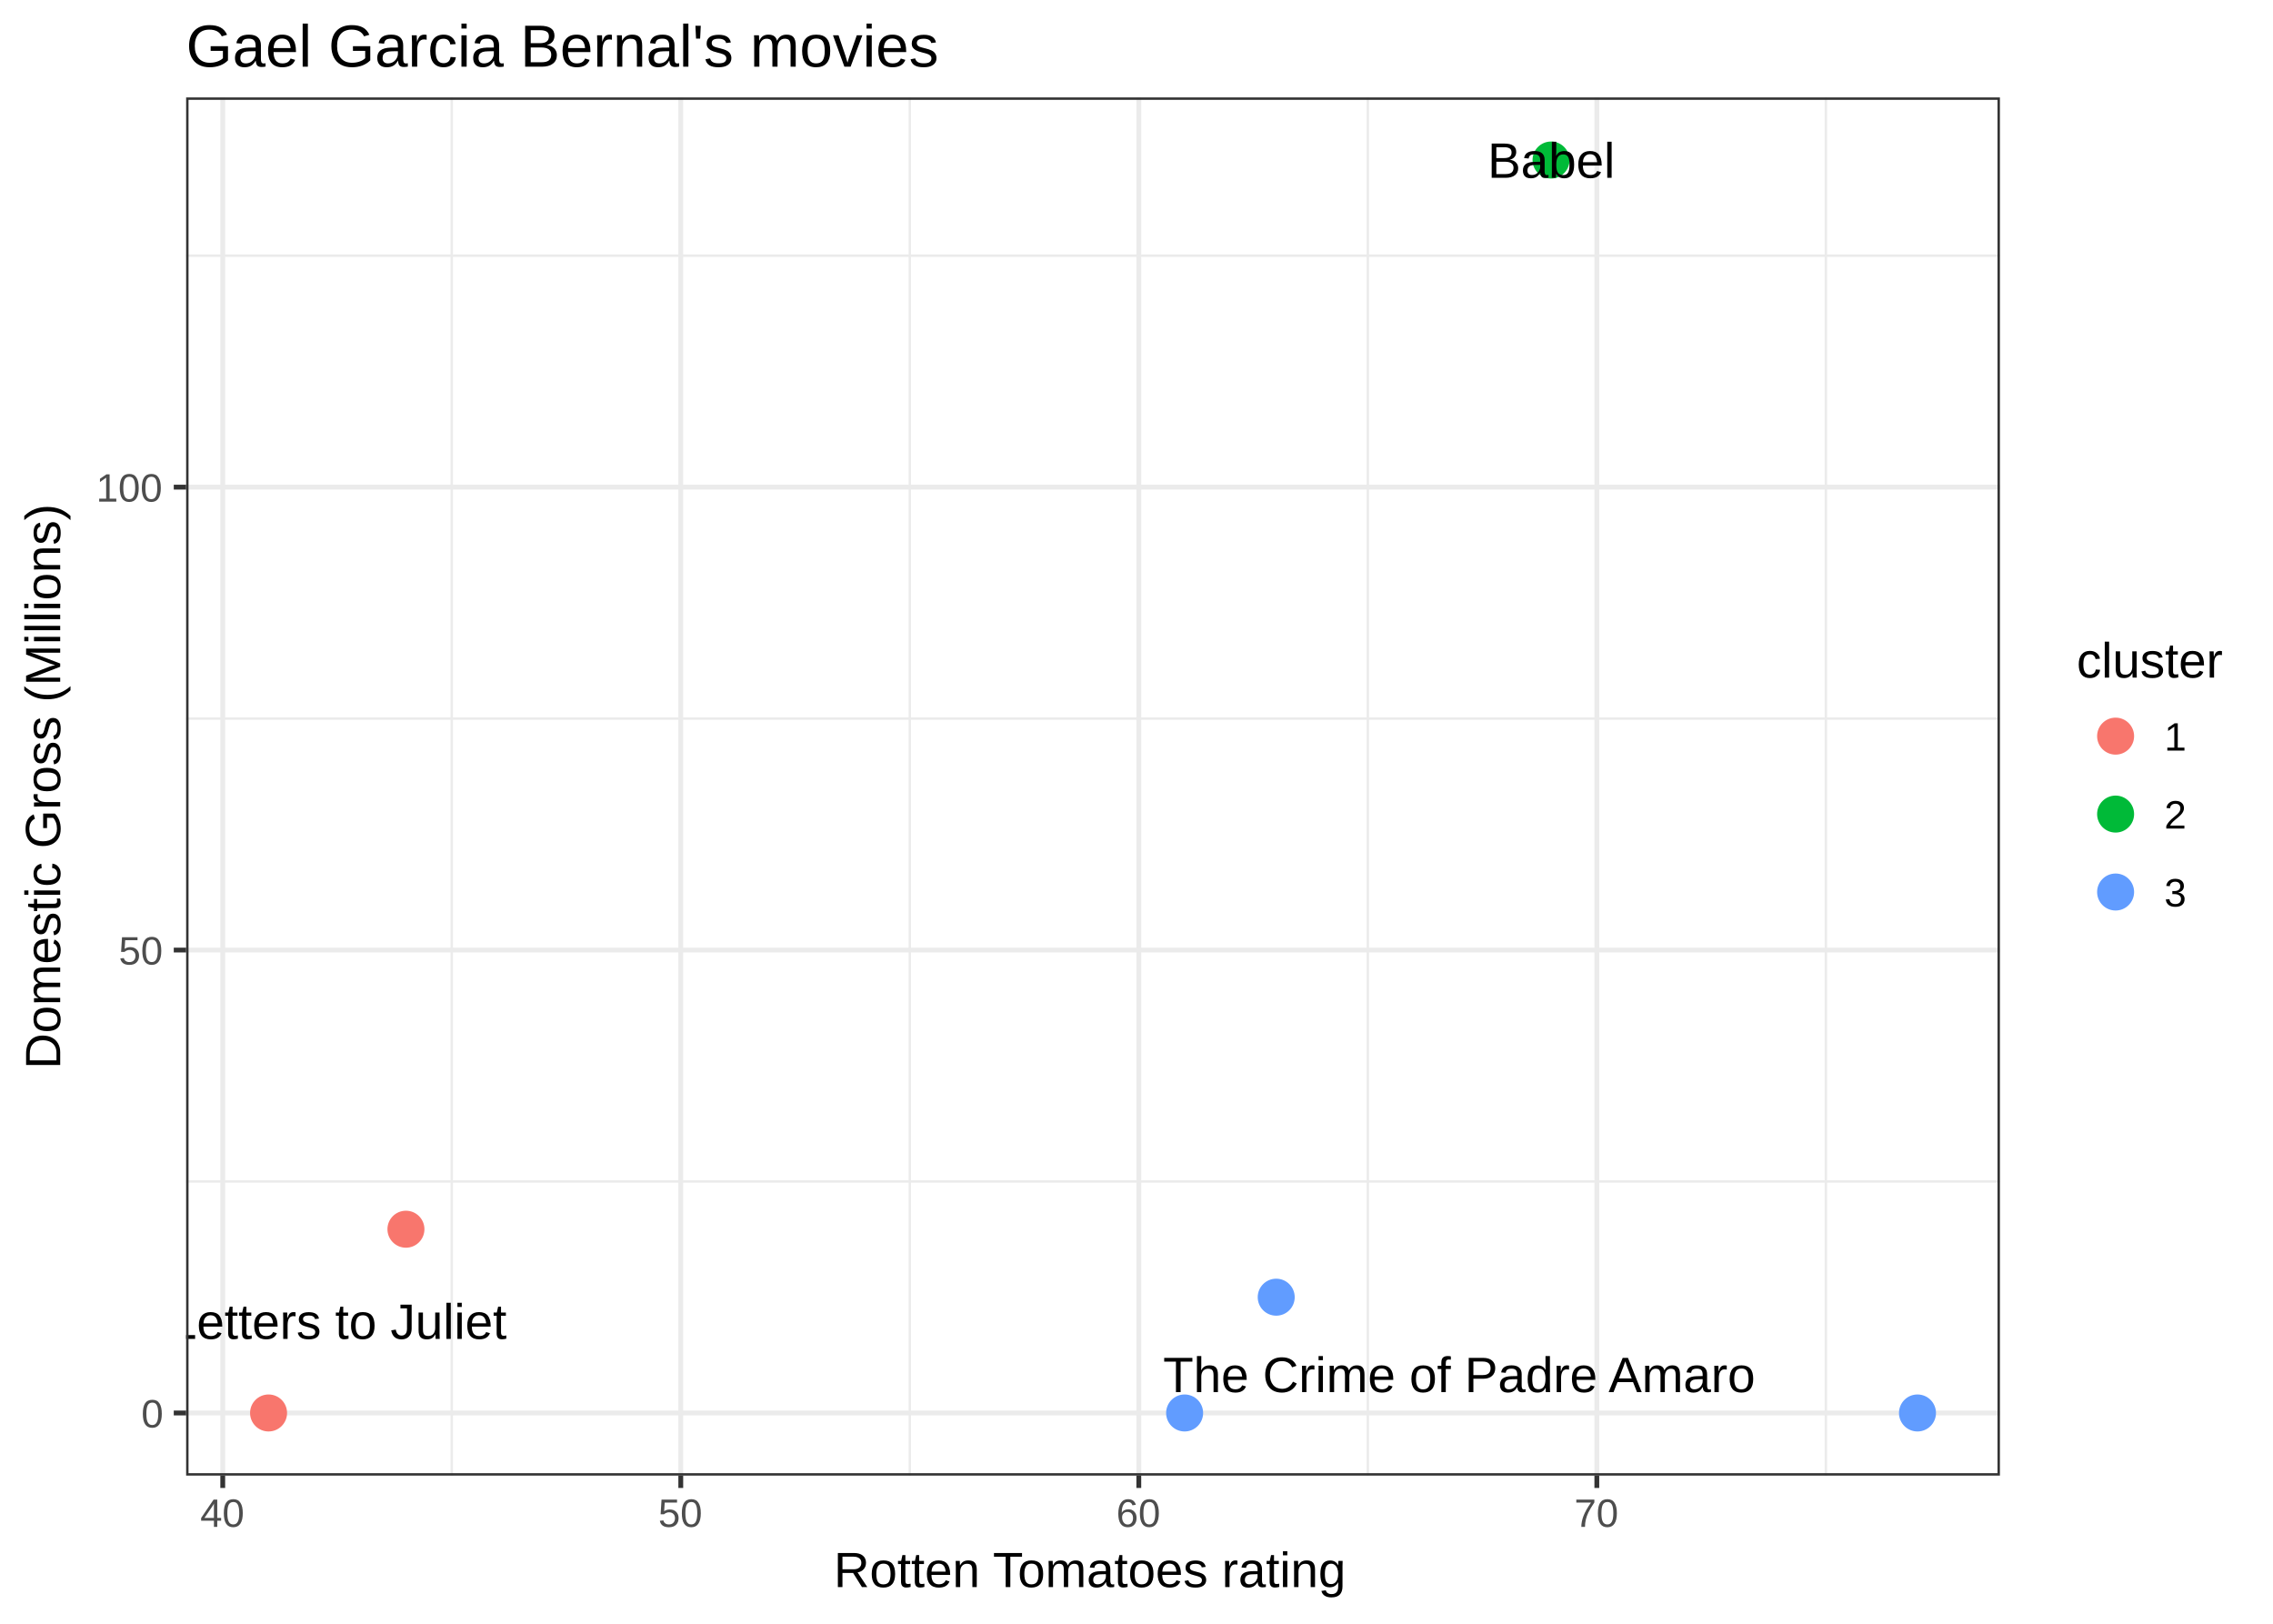
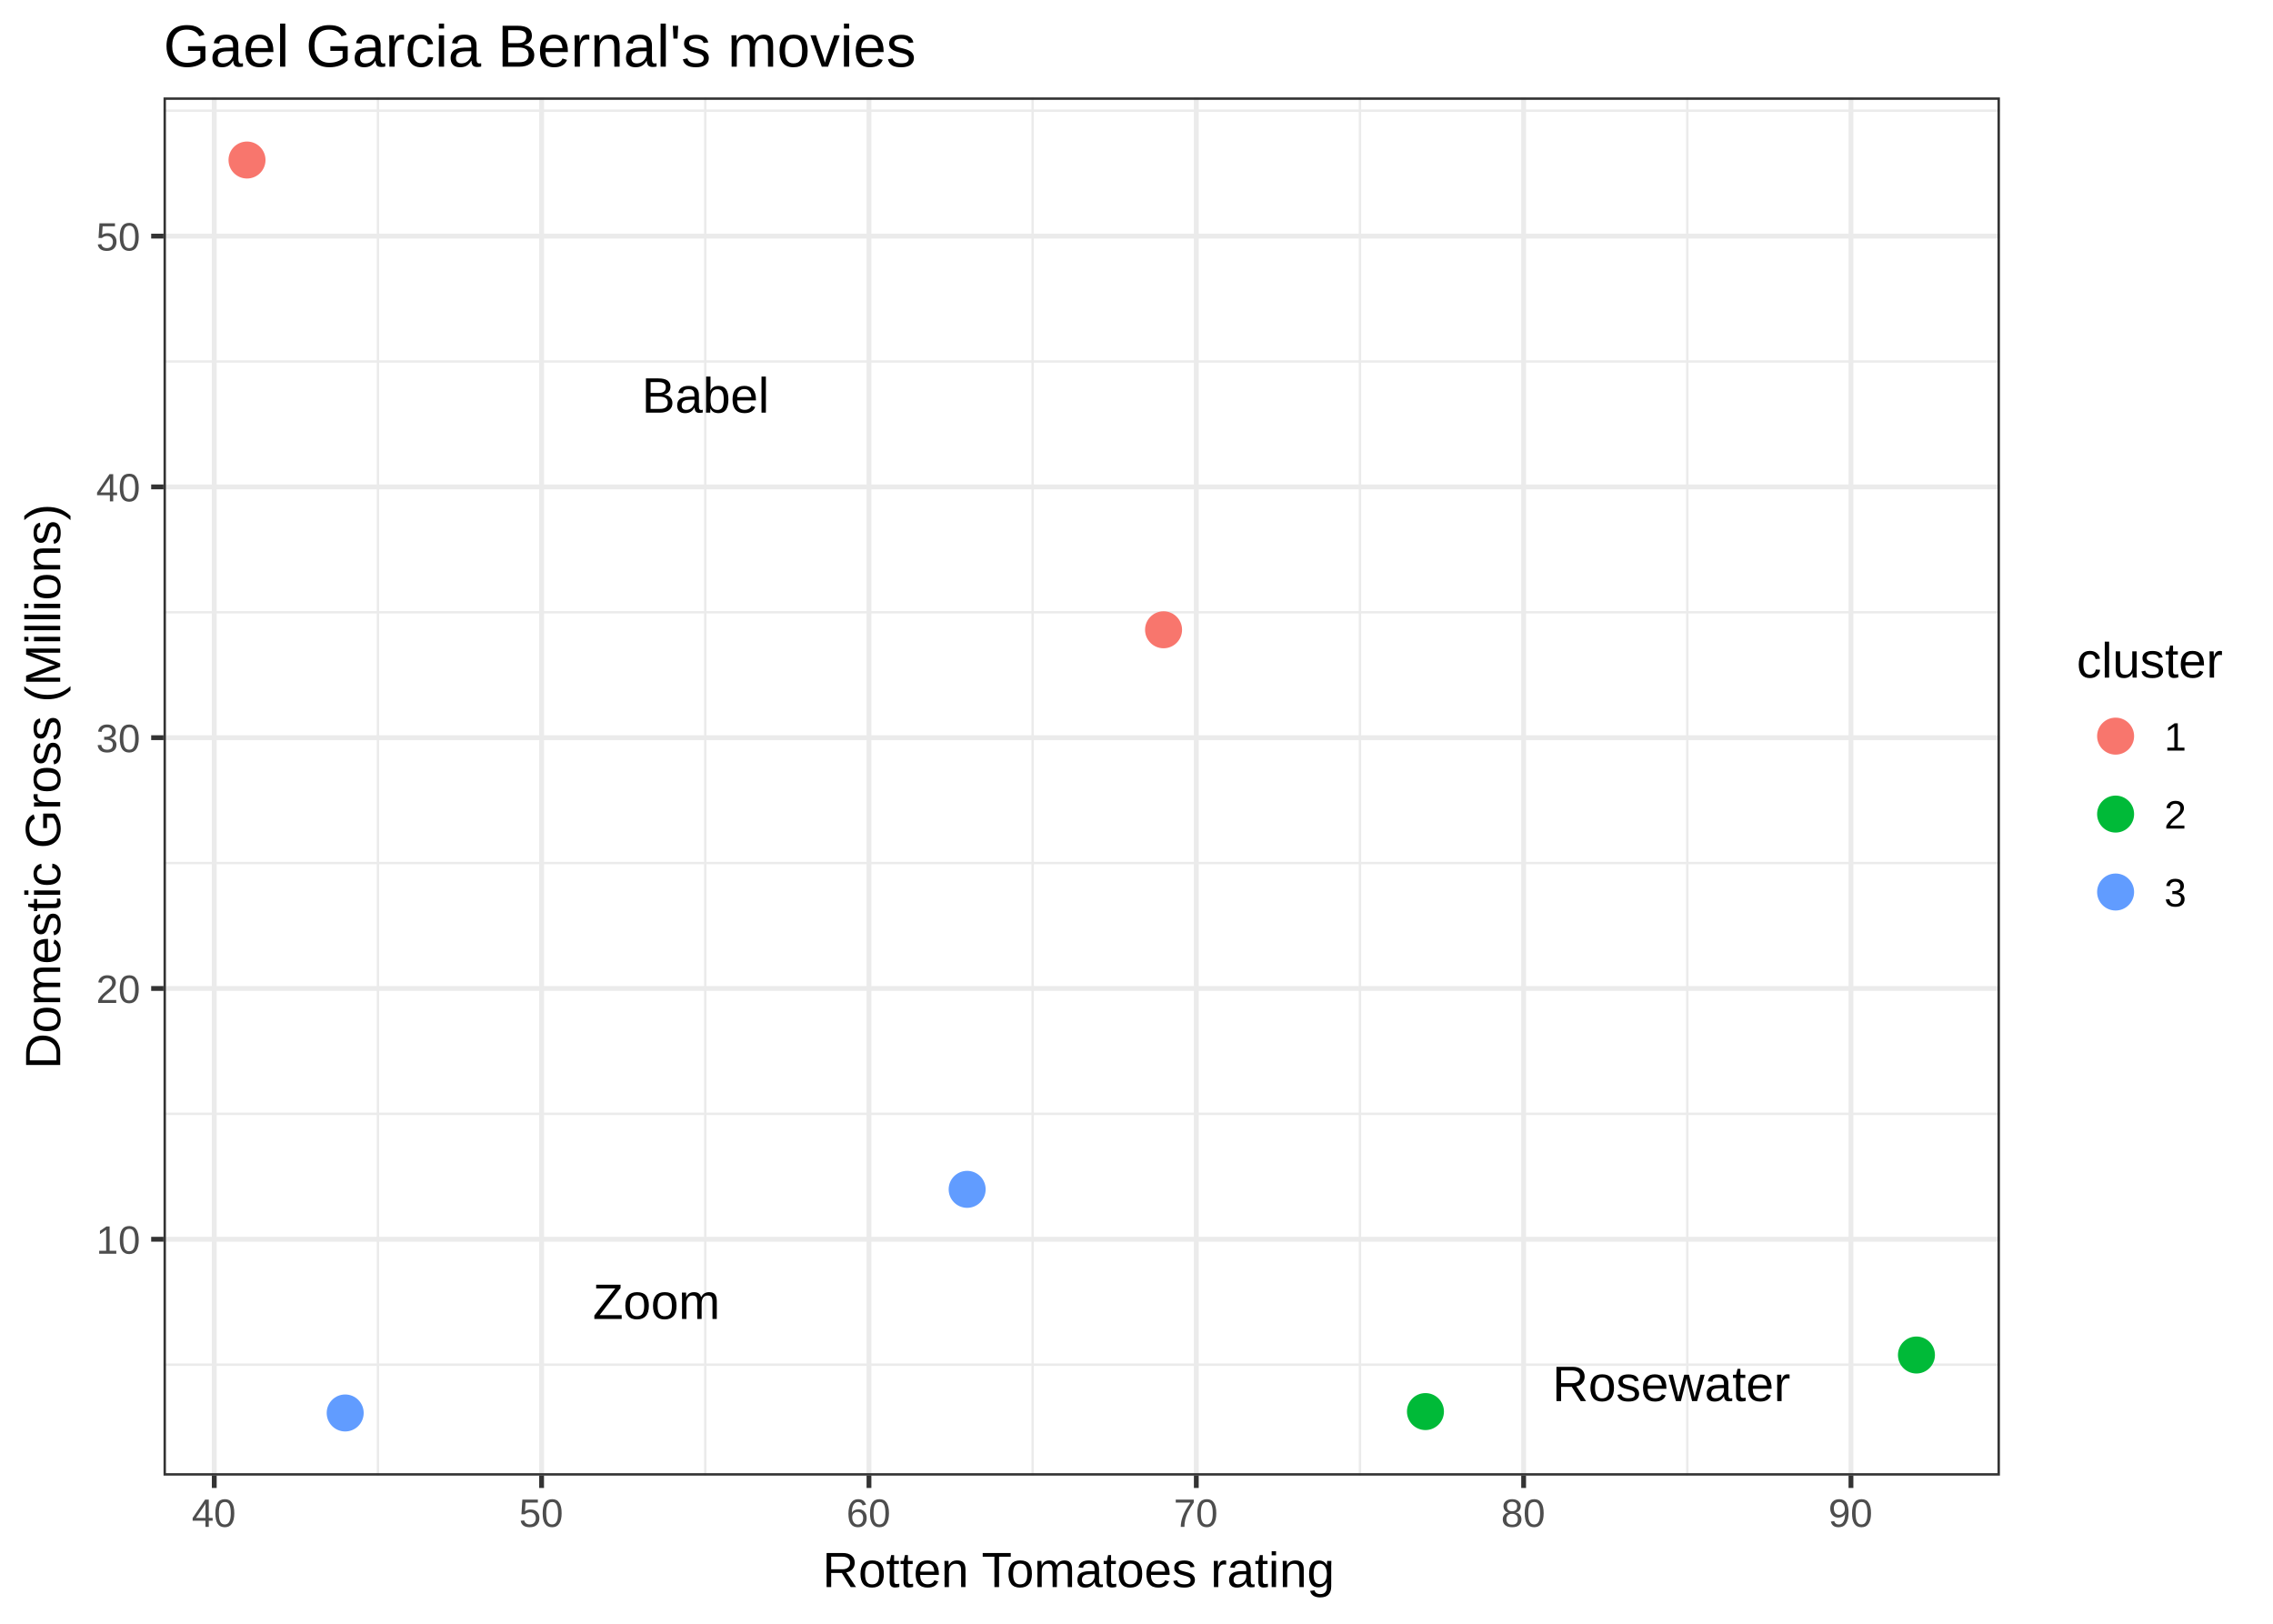
<svg xmlns="http://www.w3.org/2000/svg" viewBox="0 0 504.00 360.00">
  <defs>
    <style type="text/css">
    line, polyline, path, rect, circle {
      fill: none;
      stroke: #000000;
      stroke-linecap: round;
      stroke-linejoin: round;
      stroke-miterlimit: 10.00;
    }
  </style>
  </defs>
  <rect width="100%" height="100%" style="stroke: none; fill: #FFFFFF;" />
  <rect x="0.00" y="0.00" width="504.00" height="360.00" style="stroke-width: 1.07; stroke: #FFFFFF; fill: #FFFFFF;" />
  <defs>
-     <clipPath id="cpNDEuMjY1NXw0NDMuNDQ4fDMyNy4xNTd8MjEuNTk1Mw==">
-       <rect x="41.27" y="21.60" width="402.18" height="305.56" />
+     <clipPath id="cpMzYuMjYwMnw0NDMuNDQ4fDMyNy4xNTd8MjEuNTk1Mw==">
+       <rect x="36.26" y="21.60" width="407.19" height="305.56" />
    </clipPath>
  </defs>
-   <rect x="41.27" y="21.60" width="402.18" height="305.56" style="stroke-width: 1.07; stroke: none; fill: #FFFFFF;" clip-path="url(#cpNDEuMjY1NXw0NDMuNDQ4fDMyNy4xNTd8MjEuNTk1Mw==)" />
-   <polyline points="41.27,261.95 443.45,261.95 " style="stroke-width: 0.53; stroke: #EBEBEB; stroke-linecap: butt;" clip-path="url(#cpNDEuMjY1NXw0NDMuNDQ4fDMyNy4xNTd8MjEuNTk1Mw==)" />
-   <polyline points="41.27,159.32 443.45,159.32 " style="stroke-width: 0.53; stroke: #EBEBEB; stroke-linecap: butt;" clip-path="url(#cpNDEuMjY1NXw0NDMuNDQ4fDMyNy4xNTd8MjEuNTk1Mw==)" />
-   <polyline points="41.27,56.69 443.45,56.69 " style="stroke-width: 0.53; stroke: #EBEBEB; stroke-linecap: butt;" clip-path="url(#cpNDEuMjY1NXw0NDMuNDQ4fDMyNy4xNTd8MjEuNTk1Mw==)" />
-   <polyline points="100.17,327.16 100.17,21.60 " style="stroke-width: 0.53; stroke: #EBEBEB; stroke-linecap: butt;" clip-path="url(#cpNDEuMjY1NXw0NDMuNDQ4fDMyNy4xNTd8MjEuNTk1Mw==)" />
-   <polyline points="201.73,327.16 201.73,21.60 " style="stroke-width: 0.53; stroke: #EBEBEB; stroke-linecap: butt;" clip-path="url(#cpNDEuMjY1NXw0NDMuNDQ4fDMyNy4xNTd8MjEuNTk1Mw==)" />
-   <polyline points="303.29,327.16 303.29,21.60 " style="stroke-width: 0.53; stroke: #EBEBEB; stroke-linecap: butt;" clip-path="url(#cpNDEuMjY1NXw0NDMuNDQ4fDMyNy4xNTd8MjEuNTk1Mw==)" />
-   <polyline points="404.86,327.16 404.86,21.60 " style="stroke-width: 0.53; stroke: #EBEBEB; stroke-linecap: butt;" clip-path="url(#cpNDEuMjY1NXw0NDMuNDQ4fDMyNy4xNTd8MjEuNTk1Mw==)" />
-   <polyline points="41.27,313.27 443.45,313.27 " style="stroke-width: 1.07; stroke: #EBEBEB; stroke-linecap: butt;" clip-path="url(#cpNDEuMjY1NXw0NDMuNDQ4fDMyNy4xNTd8MjEuNTk1Mw==)" />
-   <polyline points="41.27,210.64 443.45,210.64 " style="stroke-width: 1.07; stroke: #EBEBEB; stroke-linecap: butt;" clip-path="url(#cpNDEuMjY1NXw0NDMuNDQ4fDMyNy4xNTd8MjEuNTk1Mw==)" />
-   <polyline points="41.27,108.00 443.45,108.00 " style="stroke-width: 1.07; stroke: #EBEBEB; stroke-linecap: butt;" clip-path="url(#cpNDEuMjY1NXw0NDMuNDQ4fDMyNy4xNTd8MjEuNTk1Mw==)" />
-   <polyline points="49.39,327.16 49.39,21.60 " style="stroke-width: 1.07; stroke: #EBEBEB; stroke-linecap: butt;" clip-path="url(#cpNDEuMjY1NXw0NDMuNDQ4fDMyNy4xNTd8MjEuNTk1Mw==)" />
-   <polyline points="150.95,327.16 150.95,21.60 " style="stroke-width: 1.07; stroke: #EBEBEB; stroke-linecap: butt;" clip-path="url(#cpNDEuMjY1NXw0NDMuNDQ4fDMyNy4xNTd8MjEuNTk1Mw==)" />
-   <polyline points="252.51,327.16 252.51,21.60 " style="stroke-width: 1.07; stroke: #EBEBEB; stroke-linecap: butt;" clip-path="url(#cpNDEuMjY1NXw0NDMuNDQ4fDMyNy4xNTd8MjEuNTk1Mw==)" />
-   <polyline points="354.07,327.16 354.07,21.60 " style="stroke-width: 1.07; stroke: #EBEBEB; stroke-linecap: butt;" clip-path="url(#cpNDEuMjY1NXw0NDMuNDQ4fDMyNy4xNTd8MjEuNTk1Mw==)" />
-   <circle cx="282.98" cy="287.60" r="2.81pt" style="stroke-width: 0.71; stroke: #619CFF; fill: #619CFF;" clip-path="url(#cpNDEuMjY1NXw0NDMuNDQ4fDMyNy4xNTd8MjEuNTk1Mw==)" />
-   <circle cx="425.17" cy="313.27" r="2.81pt" style="stroke-width: 0.71; stroke: #619CFF; fill: #619CFF;" clip-path="url(#cpNDEuMjY1NXw0NDMuNDQ4fDMyNy4xNTd8MjEuNTk1Mw==)" />
-   <circle cx="59.55" cy="313.27" r="2.81pt" style="stroke-width: 0.71; stroke: #F8766D; fill: #F8766D;" clip-path="url(#cpNDEuMjY1NXw0NDMuNDQ4fDMyNy4xNTd8MjEuNTk1Mw==)" />
-   <circle cx="90.01" cy="272.53" r="2.81pt" style="stroke-width: 0.71; stroke: #F8766D; fill: #F8766D;" clip-path="url(#cpNDEuMjY1NXw0NDMuNDQ4fDMyNy4xNTd8MjEuNTk1Mw==)" />
-   <circle cx="343.92" cy="35.48" r="2.81pt" style="stroke-width: 0.71; stroke: #00BA38; fill: #00BA38;" clip-path="url(#cpNDEuMjY1NXw0NDMuNDQ4fDMyNy4xNTd8MjEuNTk1Mw==)" />
-   <circle cx="262.67" cy="313.27" r="2.81pt" style="stroke-width: 0.71; stroke: #619CFF; fill: #619CFF;" clip-path="url(#cpNDEuMjY1NXw0NDMuNDQ4fDMyNy4xNTd8MjEuNTk1Mw==)" />
-   <g clip-path="url(#cpNDEuMjY1NXw0NDMuNDQ4fDMyNy4xNTd8MjEuNTk1Mw==)">
-     <text x="37.48" y="296.84" style="font-size: 11.04px; font-family: Arial;" textLength="74.59px" lengthAdjust="spacingAndGlyphs">Letters to Juliet</text>
+   <rect x="36.26" y="21.60" width="407.19" height="305.56" style="stroke-width: 1.07; stroke: none; fill: #FFFFFF;" clip-path="url(#cpMzYuMjYwMnw0NDMuNDQ4fDMyNy4xNTd8MjEuNTk1Mw==)" />
+   <polyline points="36.26,302.56 443.45,302.56 " style="stroke-width: 0.53; stroke: #EBEBEB; stroke-linecap: butt;" clip-path="url(#cpMzYuMjYwMnw0NDMuNDQ4fDMyNy4xNTd8MjEuNTk1Mw==)" />
+   <polyline points="36.26,246.95 443.45,246.95 " style="stroke-width: 0.53; stroke: #EBEBEB; stroke-linecap: butt;" clip-path="url(#cpMzYuMjYwMnw0NDMuNDQ4fDMyNy4xNTd8MjEuNTk1Mw==)" />
+   <polyline points="36.26,191.35 443.45,191.35 " style="stroke-width: 0.53; stroke: #EBEBEB; stroke-linecap: butt;" clip-path="url(#cpMzYuMjYwMnw0NDMuNDQ4fDMyNy4xNTd8MjEuNTk1Mw==)" />
+   <polyline points="36.26,135.75 443.45,135.75 " style="stroke-width: 0.53; stroke: #EBEBEB; stroke-linecap: butt;" clip-path="url(#cpMzYuMjYwMnw0NDMuNDQ4fDMyNy4xNTd8MjEuNTk1Mw==)" />
+   <polyline points="36.26,80.15 443.45,80.15 " style="stroke-width: 0.53; stroke: #EBEBEB; stroke-linecap: butt;" clip-path="url(#cpMzYuMjYwMnw0NDMuNDQ4fDMyNy4xNTd8MjEuNTk1Mw==)" />
+   <polyline points="36.26,24.54 443.45,24.54 " style="stroke-width: 0.53; stroke: #EBEBEB; stroke-linecap: butt;" clip-path="url(#cpMzYuMjYwMnw0NDMuNDQ4fDMyNy4xNTd8MjEuNTk1Mw==)" />
+   <polyline points="83.80,327.16 83.80,21.60 " style="stroke-width: 0.53; stroke: #EBEBEB; stroke-linecap: butt;" clip-path="url(#cpMzYuMjYwMnw0NDMuNDQ4fDMyNy4xNTd8MjEuNTk1Mw==)" />
+   <polyline points="156.38,327.16 156.38,21.60 " style="stroke-width: 0.53; stroke: #EBEBEB; stroke-linecap: butt;" clip-path="url(#cpMzYuMjYwMnw0NDMuNDQ4fDMyNy4xNTd8MjEuNTk1Mw==)" />
+   <polyline points="228.97,327.16 228.97,21.60 " style="stroke-width: 0.53; stroke: #EBEBEB; stroke-linecap: butt;" clip-path="url(#cpMzYuMjYwMnw0NDMuNDQ4fDMyNy4xNTd8MjEuNTk1Mw==)" />
+   <polyline points="301.55,327.16 301.55,21.60 " style="stroke-width: 0.53; stroke: #EBEBEB; stroke-linecap: butt;" clip-path="url(#cpMzYuMjYwMnw0NDMuNDQ4fDMyNy4xNTd8MjEuNTk1Mw==)" />
+   <polyline points="374.13,327.16 374.13,21.60 " style="stroke-width: 0.53; stroke: #EBEBEB; stroke-linecap: butt;" clip-path="url(#cpMzYuMjYwMnw0NDMuNDQ4fDMyNy4xNTd8MjEuNTk1Mw==)" />
+   <polyline points="36.26,274.75 443.45,274.75 " style="stroke-width: 1.07; stroke: #EBEBEB; stroke-linecap: butt;" clip-path="url(#cpMzYuMjYwMnw0NDMuNDQ4fDMyNy4xNTd8MjEuNTk1Mw==)" />
+   <polyline points="36.26,219.15 443.45,219.15 " style="stroke-width: 1.07; stroke: #EBEBEB; stroke-linecap: butt;" clip-path="url(#cpMzYuMjYwMnw0NDMuNDQ4fDMyNy4xNTd8MjEuNTk1Mw==)" />
+   <polyline points="36.26,163.55 443.45,163.55 " style="stroke-width: 1.07; stroke: #EBEBEB; stroke-linecap: butt;" clip-path="url(#cpMzYuMjYwMnw0NDMuNDQ4fDMyNy4xNTd8MjEuNTk1Mw==)" />
+   <polyline points="36.26,107.95 443.45,107.95 " style="stroke-width: 1.07; stroke: #EBEBEB; stroke-linecap: butt;" clip-path="url(#cpMzYuMjYwMnw0NDMuNDQ4fDMyNy4xNTd8MjEuNTk1Mw==)" />
+   <polyline points="36.26,52.35 443.45,52.35 " style="stroke-width: 1.07; stroke: #EBEBEB; stroke-linecap: butt;" clip-path="url(#cpMzYuMjYwMnw0NDMuNDQ4fDMyNy4xNTd8MjEuNTk1Mw==)" />
+   <polyline points="47.51,327.16 47.51,21.60 " style="stroke-width: 1.07; stroke: #EBEBEB; stroke-linecap: butt;" clip-path="url(#cpMzYuMjYwMnw0NDMuNDQ4fDMyNy4xNTd8MjEuNTk1Mw==)" />
+   <polyline points="120.09,327.16 120.09,21.60 " style="stroke-width: 1.07; stroke: #EBEBEB; stroke-linecap: butt;" clip-path="url(#cpMzYuMjYwMnw0NDMuNDQ4fDMyNy4xNTd8MjEuNTk1Mw==)" />
+   <polyline points="192.68,327.16 192.68,21.60 " style="stroke-width: 1.07; stroke: #EBEBEB; stroke-linecap: butt;" clip-path="url(#cpMzYuMjYwMnw0NDMuNDQ4fDMyNy4xNTd8MjEuNTk1Mw==)" />
+   <polyline points="265.26,327.16 265.26,21.60 " style="stroke-width: 1.07; stroke: #EBEBEB; stroke-linecap: butt;" clip-path="url(#cpMzYuMjYwMnw0NDMuNDQ4fDMyNy4xNTd8MjEuNTk1Mw==)" />
+   <polyline points="337.84,327.16 337.84,21.60 " style="stroke-width: 1.07; stroke: #EBEBEB; stroke-linecap: butt;" clip-path="url(#cpMzYuMjYwMnw0NDMuNDQ4fDMyNy4xNTd8MjEuNTk1Mw==)" />
+   <polyline points="410.42,327.16 410.42,21.60 " style="stroke-width: 1.07; stroke: #EBEBEB; stroke-linecap: butt;" clip-path="url(#cpMzYuMjYwMnw0NDMuNDQ4fDMyNy4xNTd8MjEuNTk1Mw==)" />
+   <circle cx="214.45" cy="263.69" r="2.81pt" style="stroke-width: 0.71; stroke: #619CFF; fill: #619CFF;" clip-path="url(#cpMzYuMjYwMnw0NDMuNDQ4fDMyNy4xNTd8MjEuNTk1Mw==)" />
+   <circle cx="316.07" cy="312.96" r="2.81pt" style="stroke-width: 0.71; stroke: #00BA38; fill: #00BA38;" clip-path="url(#cpMzYuMjYwMnw0NDMuNDQ4fDMyNy4xNTd8MjEuNTk1Mw==)" />
+   <circle cx="54.77" cy="35.48" r="2.81pt" style="stroke-width: 0.71; stroke: #F8766D; fill: #F8766D;" clip-path="url(#cpMzYuMjYwMnw0NDMuNDQ4fDMyNy4xNTd8MjEuNTk1Mw==)" />
+   <circle cx="76.54" cy="313.27" r="2.81pt" style="stroke-width: 0.71; stroke: #619CFF; fill: #619CFF;" clip-path="url(#cpMzYuMjYwMnw0NDMuNDQ4fDMyNy4xNTd8MjEuNTk1Mw==)" />
+   <circle cx="258.00" cy="139.63" r="2.81pt" style="stroke-width: 0.71; stroke: #F8766D; fill: #F8766D;" clip-path="url(#cpMzYuMjYwMnw0NDMuNDQ4fDMyNy4xNTd8MjEuNTk1Mw==)" />
+   <circle cx="424.94" cy="300.42" r="2.81pt" style="stroke-width: 0.71; stroke: #00BA38; fill: #00BA38;" clip-path="url(#cpMzYuMjYwMnw0NDMuNDQ4fDMyNy4xNTd8MjEuNTk1Mw==)" />
+   <g clip-path="url(#cpMzYuMjYwMnw0NDMuNDQ4fDMyNy4xNTd8MjEuNTk1Mw==)">
+     <text x="142.32" y="91.49" style="font-size: 11.04px; font-family: Arial;" textLength="28.13px" lengthAdjust="spacingAndGlyphs">Babel</text>
  </g>
-   <g clip-path="url(#cpNDEuMjY1NXw0NDMuNDQ4fDMyNy4xNTd8MjEuNTk1Mw==)">
-     <text x="329.85" y="39.42" style="font-size: 11.04px; font-family: Arial;" textLength="28.13px" lengthAdjust="spacingAndGlyphs">Babel</text>
+   <g clip-path="url(#cpMzYuMjYwMnw0NDMuNDQ4fDMyNy4xNTd8MjEuNTk1Mw==)">
+     <text x="344.21" y="310.63" style="font-size: 11.04px; font-family: Arial;" textLength="52.58px" lengthAdjust="spacingAndGlyphs">Rosewater</text>
  </g>
-   <g clip-path="url(#cpNDEuMjY1NXw0NDMuNDQ4fDMyNy4xNTd8MjEuNTk1Mw==)">
-     <text x="257.89" y="308.65" style="font-size: 11.04px; font-family: Arial;" textLength="131.44px" lengthAdjust="spacingAndGlyphs">The Crime of Padre Amaro</text>
+   <g clip-path="url(#cpMzYuMjYwMnw0NDMuNDQ4fDMyNy4xNTd8MjEuNTk1Mw==)">
+     <text x="131.44" y="292.42" style="font-size: 11.04px; font-family: Arial;" textLength="28.12px" lengthAdjust="spacingAndGlyphs">Zoom</text>
  </g>
-   <rect x="41.27" y="21.60" width="402.18" height="305.56" style="stroke-width: 1.07; stroke: #333333;" clip-path="url(#cpNDEuMjY1NXw0NDMuNDQ4fDMyNy4xNTd8MjEuNTk1Mw==)" />
+   <rect x="36.26" y="21.60" width="407.19" height="305.56" style="stroke-width: 1.07; stroke: #333333;" clip-path="url(#cpMzYuMjYwMnw0NDMuNDQ4fDMyNy4xNTd8MjEuNTk1Mw==)" />
  <defs>
    <clipPath id="cpMHw1MDR8MzYwfDA=">
      <rect x="0.00" y="0.00" width="504.00" height="360.00" />
    </clipPath>
  </defs>
  <g clip-path="url(#cpMHw1MDR8MzYwfDA=)">
-     <text x="31.33" y="316.49" style="font-size: 8.80px; fill: #4D4D4D; font-family: Arial;" textLength="5.01px" lengthAdjust="spacingAndGlyphs">0</text>
+     <text x="21.32" y="277.97" style="font-size: 8.80px; fill: #4D4D4D; font-family: Arial;" textLength="10.01px" lengthAdjust="spacingAndGlyphs">10</text>
  </g>
  <g clip-path="url(#cpMHw1MDR8MzYwfDA=)">
-     <text x="26.32" y="213.85" style="font-size: 8.80px; fill: #4D4D4D; font-family: Arial;" textLength="10.01px" lengthAdjust="spacingAndGlyphs">50</text>
+     <text x="21.32" y="222.37" style="font-size: 8.80px; fill: #4D4D4D; font-family: Arial;" textLength="10.01px" lengthAdjust="spacingAndGlyphs">20</text>
  </g>
  <g clip-path="url(#cpMHw1MDR8MzYwfDA=)">
-     <text x="21.32" y="111.22" style="font-size: 8.80px; fill: #4D4D4D; font-family: Arial;" textLength="15.02px" lengthAdjust="spacingAndGlyphs">100</text>
-   </g>
-   <polyline points="38.53,313.27 41.27,313.27 " style="stroke-width: 1.07; stroke: #333333; stroke-linecap: butt;" clip-path="url(#cpMHw1MDR8MzYwfDA=)" />
-   <polyline points="38.53,210.64 41.27,210.64 " style="stroke-width: 1.07; stroke: #333333; stroke-linecap: butt;" clip-path="url(#cpMHw1MDR8MzYwfDA=)" />
-   <polyline points="38.53,108.00 41.27,108.00 " style="stroke-width: 1.07; stroke: #333333; stroke-linecap: butt;" clip-path="url(#cpMHw1MDR8MzYwfDA=)" />
-   <polyline points="49.39,329.90 49.39,327.16 " style="stroke-width: 1.07; stroke: #333333; stroke-linecap: butt;" clip-path="url(#cpMHw1MDR8MzYwfDA=)" />
-   <polyline points="150.95,329.90 150.95,327.16 " style="stroke-width: 1.07; stroke: #333333; stroke-linecap: butt;" clip-path="url(#cpMHw1MDR8MzYwfDA=)" />
-   <polyline points="252.51,329.90 252.51,327.16 " style="stroke-width: 1.07; stroke: #333333; stroke-linecap: butt;" clip-path="url(#cpMHw1MDR8MzYwfDA=)" />
-   <polyline points="354.07,329.90 354.07,327.16 " style="stroke-width: 1.07; stroke: #333333; stroke-linecap: butt;" clip-path="url(#cpMHw1MDR8MzYwfDA=)" />
-   <g clip-path="url(#cpMHw1MDR8MzYwfDA=)">
-     <text x="44.39" y="338.53" style="font-size: 8.80px; fill: #4D4D4D; font-family: Arial;" textLength="10.01px" lengthAdjust="spacingAndGlyphs">40</text>
+     <text x="21.32" y="166.77" style="font-size: 8.80px; fill: #4D4D4D; font-family: Arial;" textLength="10.01px" lengthAdjust="spacingAndGlyphs">30</text>
  </g>
  <g clip-path="url(#cpMHw1MDR8MzYwfDA=)">
-     <text x="145.95" y="338.53" style="font-size: 8.80px; fill: #4D4D4D; font-family: Arial;" textLength="10.01px" lengthAdjust="spacingAndGlyphs">50</text>
+     <text x="21.32" y="111.17" style="font-size: 8.80px; fill: #4D4D4D; font-family: Arial;" textLength="10.01px" lengthAdjust="spacingAndGlyphs">40</text>
  </g>
  <g clip-path="url(#cpMHw1MDR8MzYwfDA=)">
-     <text x="247.51" y="338.53" style="font-size: 8.80px; fill: #4D4D4D; font-family: Arial;" textLength="10.01px" lengthAdjust="spacingAndGlyphs">60</text>
+     <text x="21.32" y="55.56" style="font-size: 8.80px; fill: #4D4D4D; font-family: Arial;" textLength="10.01px" lengthAdjust="spacingAndGlyphs">50</text>
+   </g>
+   <polyline points="33.52,274.75 36.26,274.75 " style="stroke-width: 1.07; stroke: #333333; stroke-linecap: butt;" clip-path="url(#cpMHw1MDR8MzYwfDA=)" />
+   <polyline points="33.52,219.15 36.26,219.15 " style="stroke-width: 1.07; stroke: #333333; stroke-linecap: butt;" clip-path="url(#cpMHw1MDR8MzYwfDA=)" />
+   <polyline points="33.52,163.55 36.26,163.55 " style="stroke-width: 1.07; stroke: #333333; stroke-linecap: butt;" clip-path="url(#cpMHw1MDR8MzYwfDA=)" />
+   <polyline points="33.52,107.95 36.26,107.95 " style="stroke-width: 1.07; stroke: #333333; stroke-linecap: butt;" clip-path="url(#cpMHw1MDR8MzYwfDA=)" />
+   <polyline points="33.52,52.35 36.26,52.35 " style="stroke-width: 1.07; stroke: #333333; stroke-linecap: butt;" clip-path="url(#cpMHw1MDR8MzYwfDA=)" />
+   <polyline points="47.51,329.90 47.51,327.16 " style="stroke-width: 1.07; stroke: #333333; stroke-linecap: butt;" clip-path="url(#cpMHw1MDR8MzYwfDA=)" />
+   <polyline points="120.09,329.90 120.09,327.16 " style="stroke-width: 1.07; stroke: #333333; stroke-linecap: butt;" clip-path="url(#cpMHw1MDR8MzYwfDA=)" />
+   <polyline points="192.68,329.90 192.68,327.16 " style="stroke-width: 1.07; stroke: #333333; stroke-linecap: butt;" clip-path="url(#cpMHw1MDR8MzYwfDA=)" />
+   <polyline points="265.26,329.90 265.26,327.16 " style="stroke-width: 1.07; stroke: #333333; stroke-linecap: butt;" clip-path="url(#cpMHw1MDR8MzYwfDA=)" />
+   <polyline points="337.84,329.90 337.84,327.16 " style="stroke-width: 1.07; stroke: #333333; stroke-linecap: butt;" clip-path="url(#cpMHw1MDR8MzYwfDA=)" />
+   <polyline points="410.42,329.90 410.42,327.16 " style="stroke-width: 1.07; stroke: #333333; stroke-linecap: butt;" clip-path="url(#cpMHw1MDR8MzYwfDA=)" />
+   <g clip-path="url(#cpMHw1MDR8MzYwfDA=)">
+     <text x="42.51" y="338.53" style="font-size: 8.80px; fill: #4D4D4D; font-family: Arial;" textLength="10.01px" lengthAdjust="spacingAndGlyphs">40</text>
  </g>
  <g clip-path="url(#cpMHw1MDR8MzYwfDA=)">
-     <text x="349.07" y="338.53" style="font-size: 8.80px; fill: #4D4D4D; font-family: Arial;" textLength="10.01px" lengthAdjust="spacingAndGlyphs">70</text>
+     <text x="115.09" y="338.53" style="font-size: 8.80px; fill: #4D4D4D; font-family: Arial;" textLength="10.01px" lengthAdjust="spacingAndGlyphs">50</text>
  </g>
  <g clip-path="url(#cpMHw1MDR8MzYwfDA=)">
-     <text x="184.88" y="351.88" style="font-size: 11.00px; font-family: Arial;" textLength="114.95px" lengthAdjust="spacingAndGlyphs">Rotten Tomatoes rating</text>
+     <text x="187.67" y="338.53" style="font-size: 8.80px; fill: #4D4D4D; font-family: Arial;" textLength="10.01px" lengthAdjust="spacingAndGlyphs">60</text>
+   </g>
+   <g clip-path="url(#cpMHw1MDR8MzYwfDA=)">
+     <text x="260.25" y="338.53" style="font-size: 8.80px; fill: #4D4D4D; font-family: Arial;" textLength="10.01px" lengthAdjust="spacingAndGlyphs">70</text>
+   </g>
+   <g clip-path="url(#cpMHw1MDR8MzYwfDA=)">
+     <text x="332.84" y="338.53" style="font-size: 8.80px; fill: #4D4D4D; font-family: Arial;" textLength="10.01px" lengthAdjust="spacingAndGlyphs">80</text>
+   </g>
+   <g clip-path="url(#cpMHw1MDR8MzYwfDA=)">
+     <text x="405.42" y="338.53" style="font-size: 8.80px; fill: #4D4D4D; font-family: Arial;" textLength="10.01px" lengthAdjust="spacingAndGlyphs">90</text>
+   </g>
+   <g clip-path="url(#cpMHw1MDR8MzYwfDA=)">
+     <text x="182.38" y="351.88" style="font-size: 11.00px; font-family: Arial;" textLength="114.95px" lengthAdjust="spacingAndGlyphs">Rotten Tomatoes rating</text>
  </g>
  <g clip-path="url(#cpMHw1MDR8MzYwfDA=)">
    <text transform="translate(13.35,237.02) rotate(-90)" style="font-size: 11.00px; font-family: Arial;" textLength="125.29px" lengthAdjust="spacingAndGlyphs">Domestic Gross (Millions)</text>
  </g>
  <rect x="454.79" y="136.68" width="43.73" height="75.40" style="stroke-width: 1.07; stroke: none; fill: #FFFFFF;" clip-path="url(#cpMHw1MDR8MzYwfDA=)" />
  <g clip-path="url(#cpMHw1MDR8MzYwfDA=)">
    <text x="460.46" y="150.23" style="font-size: 11.00px; font-family: Arial;" textLength="32.40px" lengthAdjust="spacingAndGlyphs">cluster</text>
  </g>
  <rect x="460.46" y="154.57" width="17.28" height="17.28" style="stroke-width: 1.07; stroke: none; fill: #FFFFFF;" clip-path="url(#cpMHw1MDR8MzYwfDA=)" />
  <circle cx="469.10" cy="163.21" r="2.81pt" style="stroke-width: 0.71; stroke: #F8766D; fill: #F8766D;" clip-path="url(#cpMHw1MDR8MzYwfDA=)" />
  <rect x="460.46" y="171.85" width="17.28" height="17.28" style="stroke-width: 1.07; stroke: none; fill: #FFFFFF;" clip-path="url(#cpMHw1MDR8MzYwfDA=)" />
  <circle cx="469.10" cy="180.49" r="2.81pt" style="stroke-width: 0.71; stroke: #00BA38; fill: #00BA38;" clip-path="url(#cpMHw1MDR8MzYwfDA=)" />
  <rect x="460.46" y="189.13" width="17.28" height="17.28" style="stroke-width: 1.07; stroke: none; fill: #FFFFFF;" clip-path="url(#cpMHw1MDR8MzYwfDA=)" />
  <circle cx="469.10" cy="197.77" r="2.81pt" style="stroke-width: 0.71; stroke: #619CFF; fill: #619CFF;" clip-path="url(#cpMHw1MDR8MzYwfDA=)" />
  <g clip-path="url(#cpMHw1MDR8MzYwfDA=)">
    <text x="479.90" y="166.42" style="font-size: 8.80px; font-family: Arial;" textLength="5.01px" lengthAdjust="spacingAndGlyphs">1</text>
  </g>
  <g clip-path="url(#cpMHw1MDR8MzYwfDA=)">
    <text x="479.90" y="183.70" style="font-size: 8.80px; font-family: Arial;" textLength="5.01px" lengthAdjust="spacingAndGlyphs">2</text>
  </g>
  <g clip-path="url(#cpMHw1MDR8MzYwfDA=)">
    <text x="479.90" y="200.98" style="font-size: 8.80px; font-family: Arial;" textLength="5.01px" lengthAdjust="spacingAndGlyphs">3</text>
  </g>
  <g clip-path="url(#cpMHw1MDR8MzYwfDA=)">
-     <text x="41.27" y="14.79" style="font-size: 13.20px; font-family: Arial;" textLength="164.32px" lengthAdjust="spacingAndGlyphs">Gael Garcia Bernal's movies</text>
+     <text x="36.26" y="14.79" style="font-size: 13.20px; font-family: Arial;" textLength="164.32px" lengthAdjust="spacingAndGlyphs">Gael Garcia Bernal's movies</text>
  </g>
</svg>
